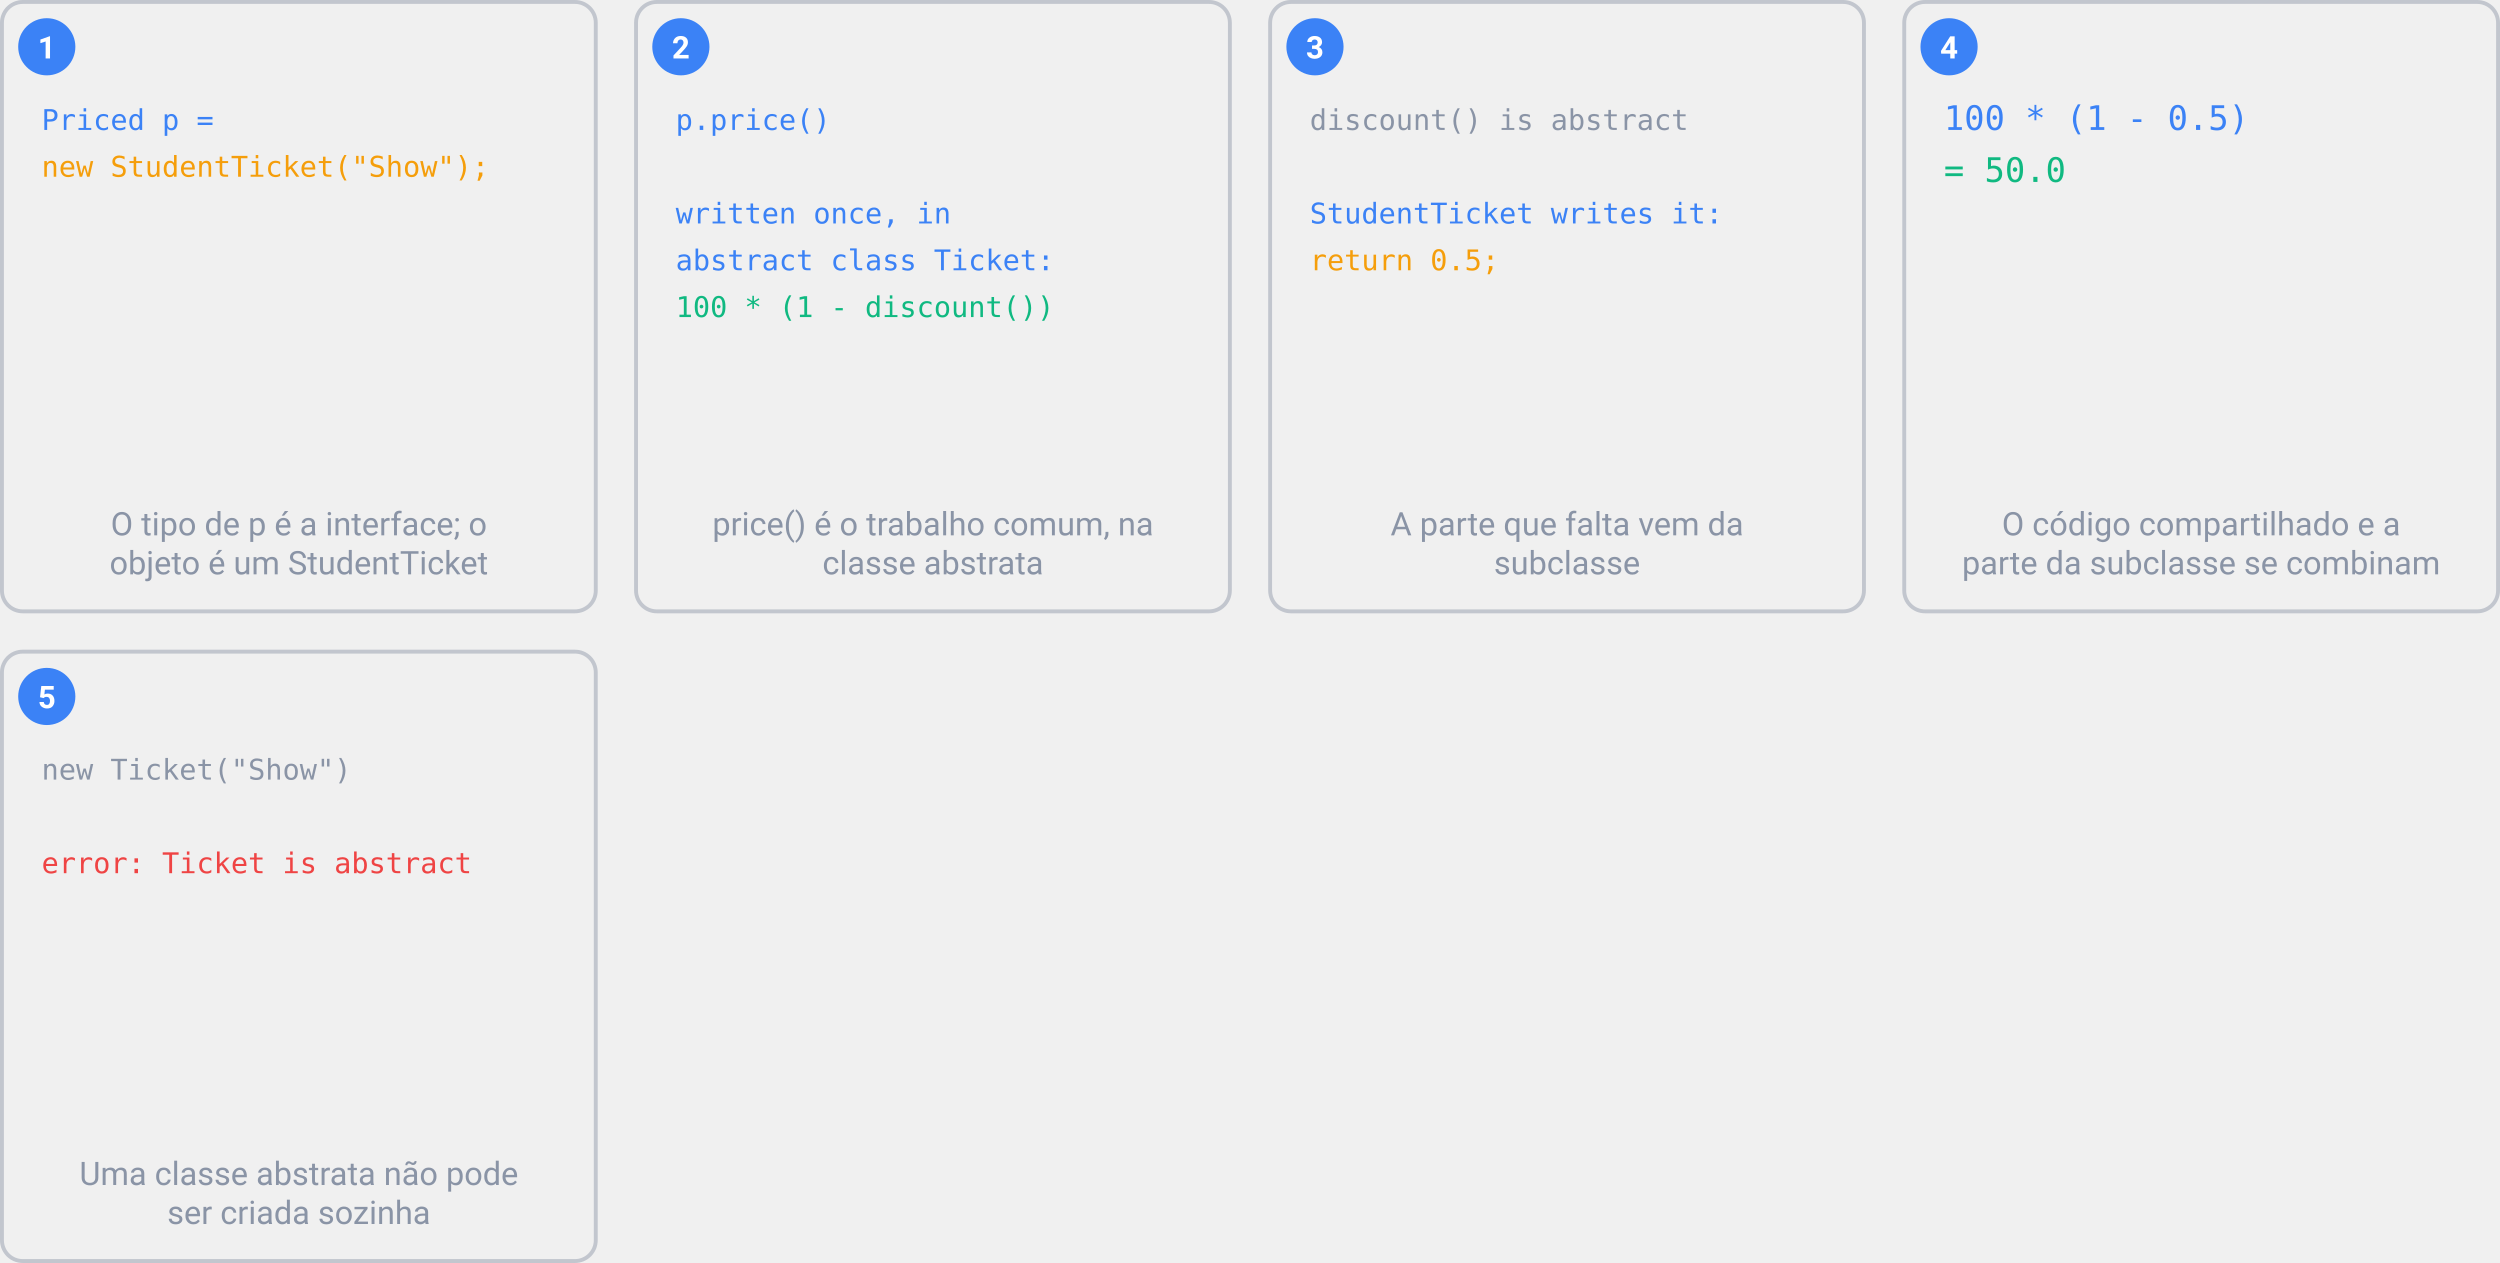
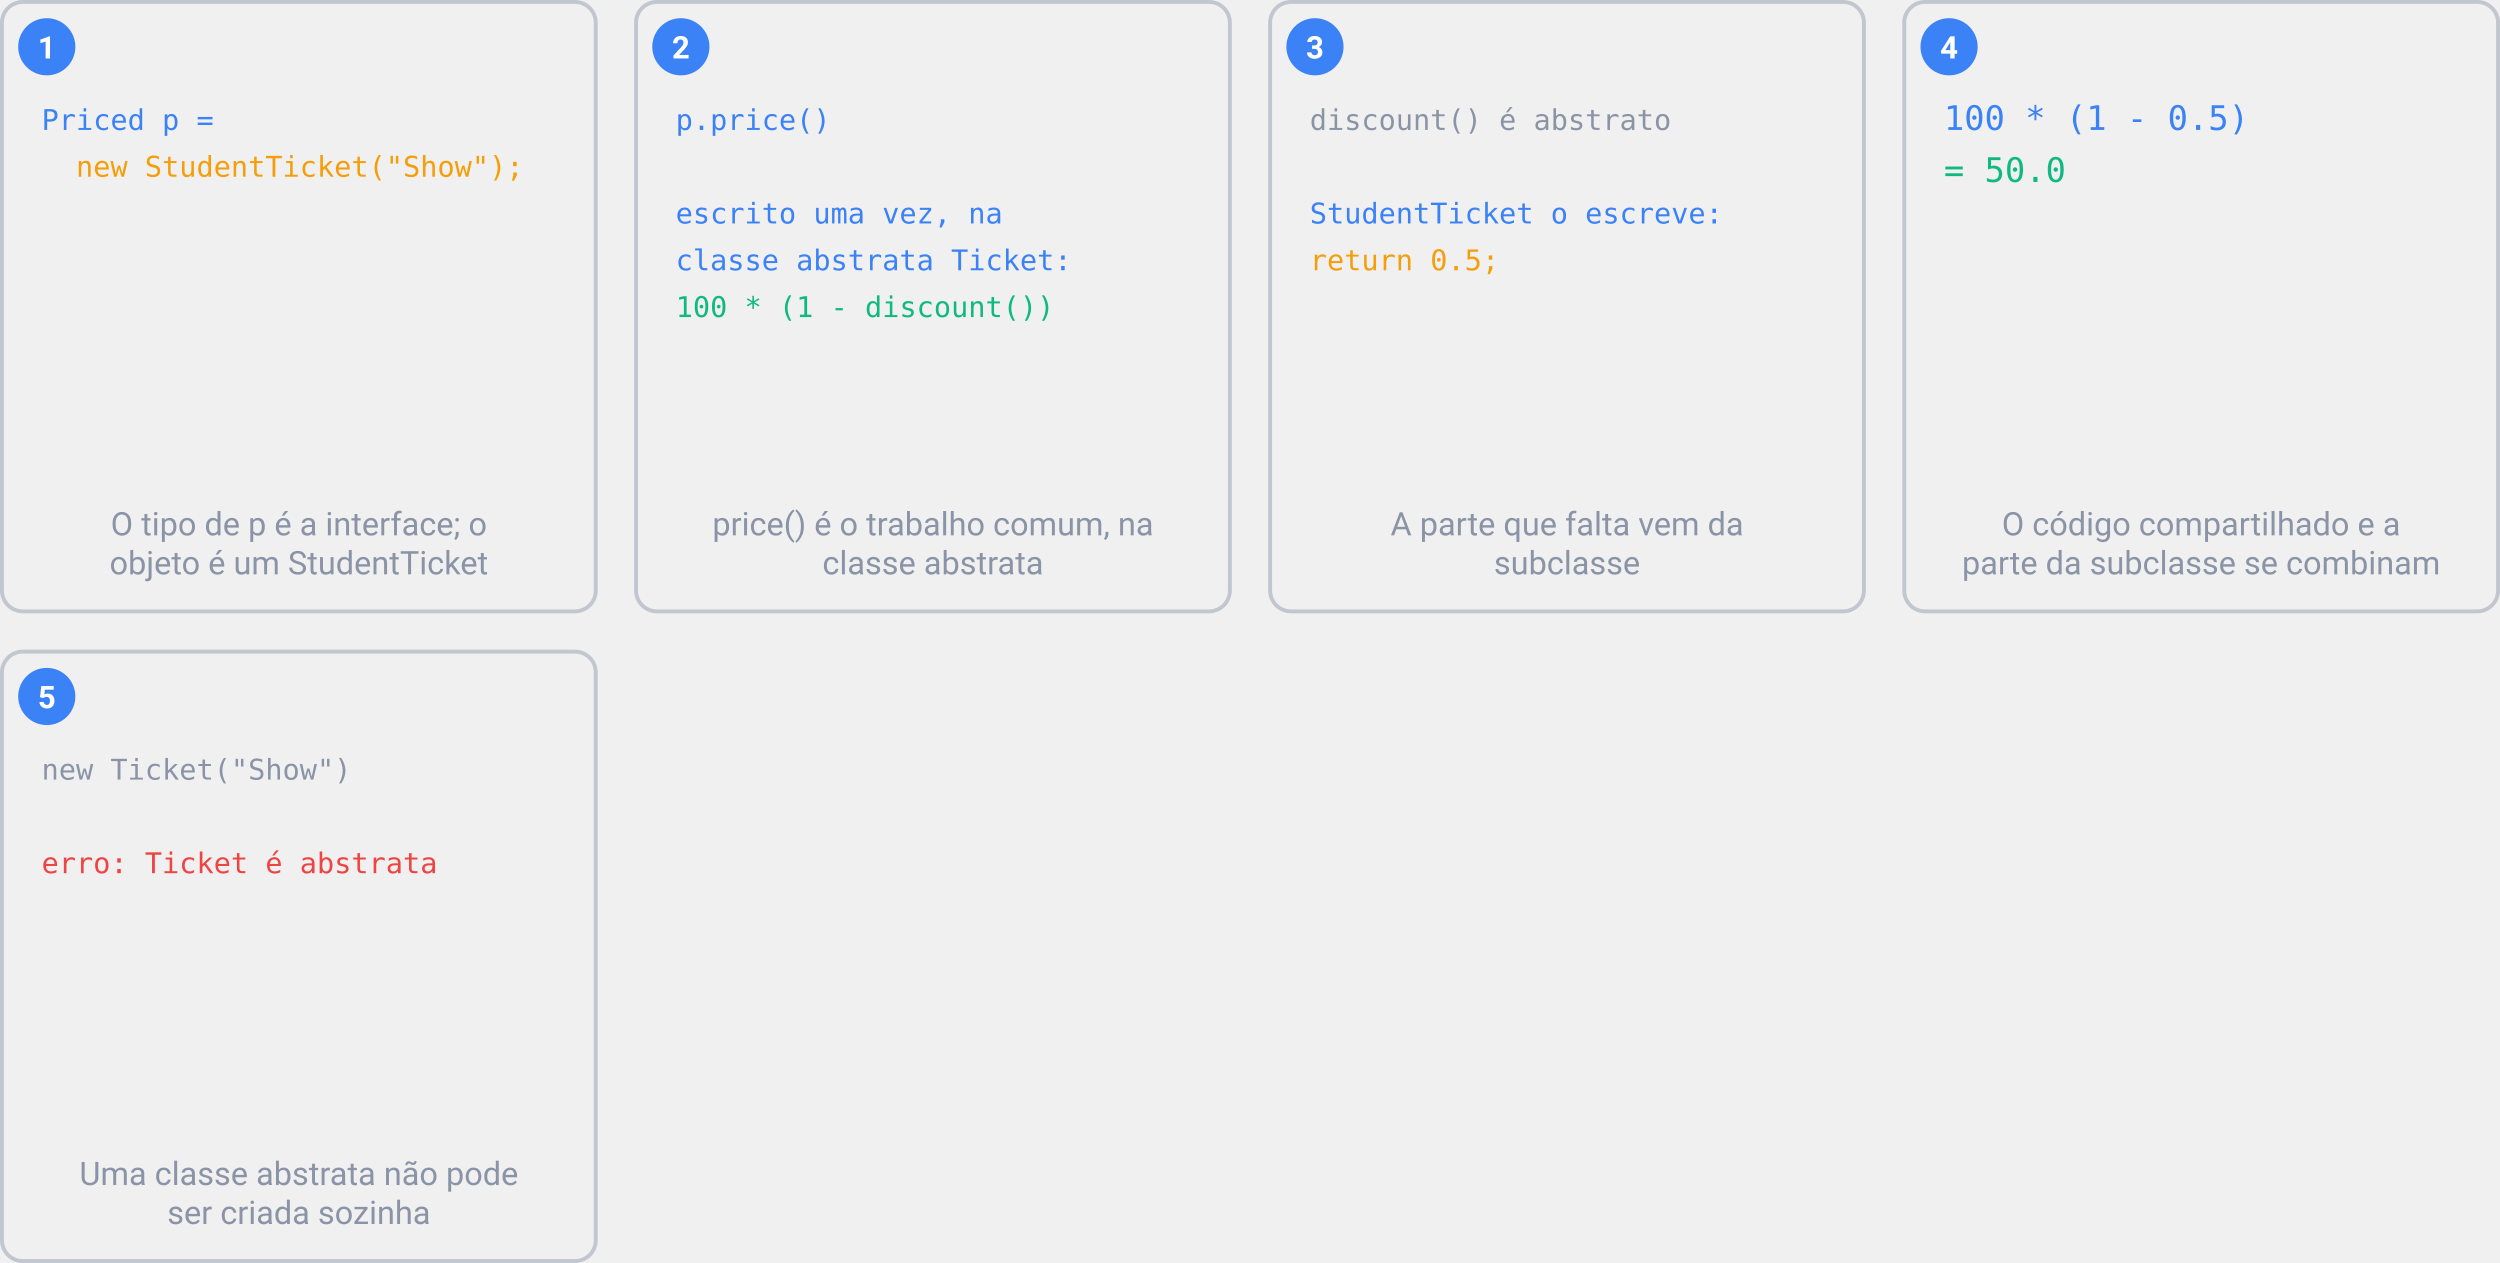
<svg xmlns="http://www.w3.org/2000/svg" viewBox="0 0 962 486" role="img" aria-label="p.price() roda o price() escrito uma vez na classe abstrata Ticket, que chama o discount() abstrato; StudentTicket fornece 0.5, então o preço é 50.0; new Ticket(...) é recusado porque Ticket é abstrata">
  <g transform="translate(0 0)">
    <rect x="0.75" y="0.75" width="228.5" height="234.5" rx="8" fill="none" stroke="#8a94a6" stroke-opacity="0.45" stroke-width="1.5" />
    <circle cx="18" cy="18" r="11" fill="#3b82f6" />
    <text x="18" y="22.5" fill="#ffffff" font-size="12" font-weight="700" text-anchor="middle" font-family="-apple-system, 'Segoe UI', Roboto, sans-serif">1</text>
    <text x="16" y="50" fill="#3b82f6" font-size="11" text-anchor="start" font-family="ui-monospace, Menlo, Consolas, monospace">Priced p =</text>
-     <text x="16" y="68" fill="#f59e0b" font-size="11" text-anchor="start" font-family="ui-monospace, Menlo, Consolas, monospace">  new StudentTicket("Show");</text>
+     <text x="16" y="68" fill="#f59e0b" font-size="11" text-anchor="start" font-family="ui-monospace, Menlo, Consolas, monospace" xml:space="preserve">  new StudentTicket("Show");</text>
    <text x="115.0" y="206" fill="#8a94a6" font-size="12.5" text-anchor="middle" font-family="-apple-system, 'Segoe UI', Roboto, sans-serif">O tipo de p é a interface; o</text>
    <text x="115.0" y="221" fill="#8a94a6" font-size="12.5" text-anchor="middle" font-family="-apple-system, 'Segoe UI', Roboto, sans-serif">objeto é um StudentTicket</text>
  </g>
  <g transform="translate(244 0)">
    <rect x="0.75" y="0.75" width="228.5" height="234.5" rx="8" fill="none" stroke="#8a94a6" stroke-opacity="0.45" stroke-width="1.5" />
    <circle cx="18" cy="18" r="11" fill="#3b82f6" />
    <text x="18" y="22.5" fill="#ffffff" font-size="12" font-weight="700" text-anchor="middle" font-family="-apple-system, 'Segoe UI', Roboto, sans-serif">2</text>
    <text x="16" y="50" fill="#3b82f6" font-size="11" text-anchor="start" font-family="ui-monospace, Menlo, Consolas, monospace">p.price()</text>
    <text x="16" y="68" fill="#3b82f6" font-size="11" text-anchor="start" font-family="ui-monospace, Menlo, Consolas, monospace" />
-     <text x="16" y="86" fill="#3b82f6" font-size="11" text-anchor="start" font-family="ui-monospace, Menlo, Consolas, monospace">written once, in</text>
-     <text x="16" y="104" fill="#3b82f6" font-size="11" text-anchor="start" font-family="ui-monospace, Menlo, Consolas, monospace">abstract class Ticket:</text>
+     <text x="16" y="86" fill="#3b82f6" font-size="11" text-anchor="start" font-family="ui-monospace, Menlo, Consolas, monospace">escrito uma vez, na</text>
+     <text x="16" y="104" fill="#3b82f6" font-size="11" text-anchor="start" font-family="ui-monospace, Menlo, Consolas, monospace">classe abstrata Ticket:</text>
    <text x="16" y="122" fill="#10b981" font-size="11" text-anchor="start" font-family="ui-monospace, Menlo, Consolas, monospace">100 * (1 - discount())</text>
    <text x="115.0" y="206" fill="#8a94a6" font-size="12.5" text-anchor="middle" font-family="-apple-system, 'Segoe UI', Roboto, sans-serif">price() é o trabalho comum, na</text>
    <text x="115.0" y="221" fill="#8a94a6" font-size="12.5" text-anchor="middle" font-family="-apple-system, 'Segoe UI', Roboto, sans-serif">classe abstrata</text>
  </g>
  <g transform="translate(488 0)">
    <rect x="0.75" y="0.75" width="228.5" height="234.5" rx="8" fill="none" stroke="#8a94a6" stroke-opacity="0.45" stroke-width="1.5" />
    <circle cx="18" cy="18" r="11" fill="#3b82f6" />
    <text x="18" y="22.5" fill="#ffffff" font-size="12" font-weight="700" text-anchor="middle" font-family="-apple-system, 'Segoe UI', Roboto, sans-serif">3</text>
-     <text x="16" y="50" fill="#8a94a6" font-size="11" text-anchor="start" font-family="ui-monospace, Menlo, Consolas, monospace">discount() is abstract</text>
+     <text x="16" y="50" fill="#8a94a6" font-size="11" text-anchor="start" font-family="ui-monospace, Menlo, Consolas, monospace">discount() é abstrato</text>
    <text x="16" y="68" fill="#3b82f6" font-size="11" text-anchor="start" font-family="ui-monospace, Menlo, Consolas, monospace" />
-     <text x="16" y="86" fill="#3b82f6" font-size="11" text-anchor="start" font-family="ui-monospace, Menlo, Consolas, monospace">StudentTicket writes it:</text>
+     <text x="16" y="86" fill="#3b82f6" font-size="11" text-anchor="start" font-family="ui-monospace, Menlo, Consolas, monospace">StudentTicket o escreve:</text>
    <text x="16" y="104" fill="#f59e0b" font-size="11" text-anchor="start" font-family="ui-monospace, Menlo, Consolas, monospace">return 0.5;</text>
    <text x="115.0" y="206" fill="#8a94a6" font-size="12.5" text-anchor="middle" font-family="-apple-system, 'Segoe UI', Roboto, sans-serif">A parte que falta vem da</text>
    <text x="115.0" y="221" fill="#8a94a6" font-size="12.5" text-anchor="middle" font-family="-apple-system, 'Segoe UI', Roboto, sans-serif">subclasse</text>
  </g>
  <g transform="translate(732 0)">
    <rect x="0.75" y="0.75" width="228.5" height="234.5" rx="8" fill="none" stroke="#8a94a6" stroke-opacity="0.45" stroke-width="1.5" />
    <circle cx="18" cy="18" r="11" fill="#3b82f6" />
    <text x="18" y="22.5" fill="#ffffff" font-size="12" font-weight="700" text-anchor="middle" font-family="-apple-system, 'Segoe UI', Roboto, sans-serif">4</text>
    <text x="16" y="50" fill="#3b82f6" font-size="13" text-anchor="start" font-family="ui-monospace, Menlo, Consolas, monospace">100 * (1 - 0.5)</text>
    <text x="16" y="70" fill="#10b981" font-size="13" text-anchor="start" font-family="ui-monospace, Menlo, Consolas, monospace">= 50.0</text>
    <text x="115.0" y="206" fill="#8a94a6" font-size="12.5" text-anchor="middle" font-family="-apple-system, 'Segoe UI', Roboto, sans-serif">O código compartilhado e a</text>
    <text x="115.0" y="221" fill="#8a94a6" font-size="12.5" text-anchor="middle" font-family="-apple-system, 'Segoe UI', Roboto, sans-serif">parte da subclasse se combinam</text>
  </g>
  <g transform="translate(0 250)">
    <rect x="0.75" y="0.75" width="228.5" height="234.5" rx="8" fill="none" stroke="#8a94a6" stroke-opacity="0.45" stroke-width="1.5" />
    <circle cx="18" cy="18" r="11" fill="#3b82f6" />
    <text x="18" y="22.5" fill="#ffffff" font-size="12" font-weight="700" text-anchor="middle" font-family="-apple-system, 'Segoe UI', Roboto, sans-serif">5</text>
    <text x="16" y="50" fill="#8a94a6" font-size="11" text-anchor="start" font-family="ui-monospace, Menlo, Consolas, monospace">new Ticket("Show")</text>
    <text x="16" y="68" fill="#3b82f6" font-size="11" text-anchor="start" font-family="ui-monospace, Menlo, Consolas, monospace" />
-     <text x="16" y="86" fill="#ef4444" font-size="11" text-anchor="start" font-family="ui-monospace, Menlo, Consolas, monospace">error: Ticket is abstract</text>
+     <text x="16" y="86" fill="#ef4444" font-size="11" text-anchor="start" font-family="ui-monospace, Menlo, Consolas, monospace">erro: Ticket é abstrata</text>
    <text x="115.0" y="206" fill="#8a94a6" font-size="12.5" text-anchor="middle" font-family="-apple-system, 'Segoe UI', Roboto, sans-serif">Uma classe abstrata não pode</text>
    <text x="115.0" y="221" fill="#8a94a6" font-size="12.5" text-anchor="middle" font-family="-apple-system, 'Segoe UI', Roboto, sans-serif">ser criada sozinha</text>
  </g>
</svg>
